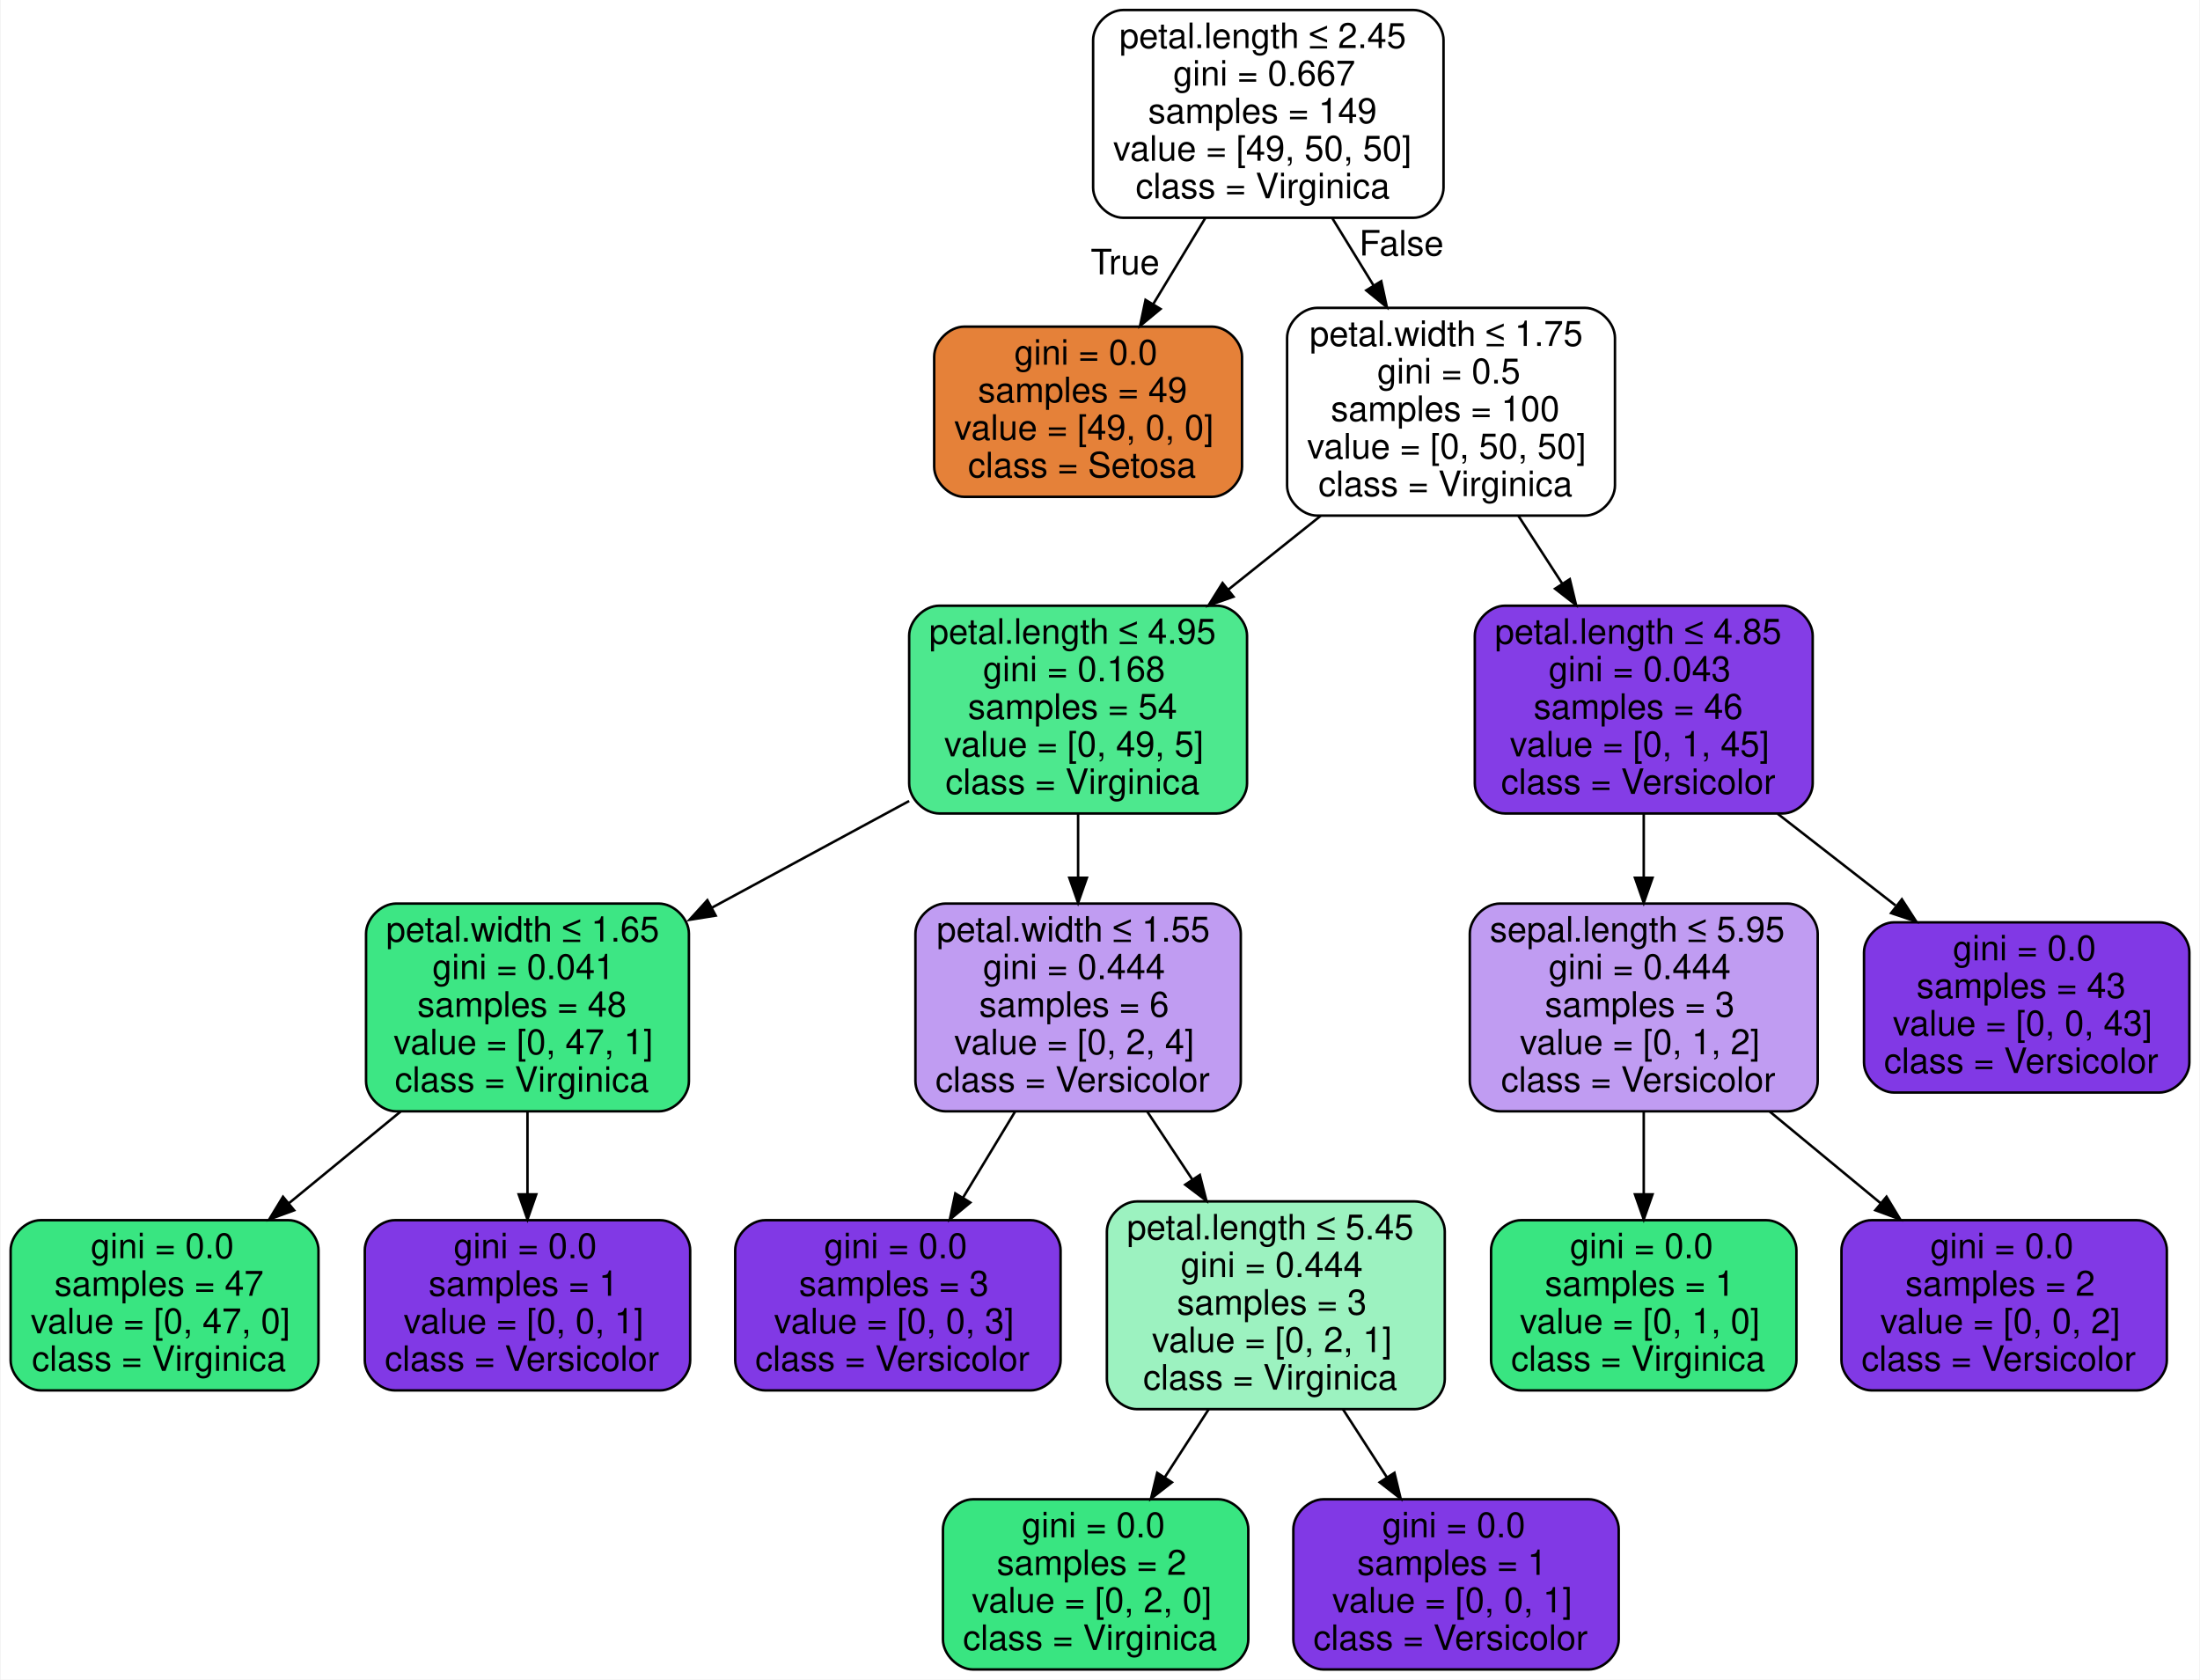
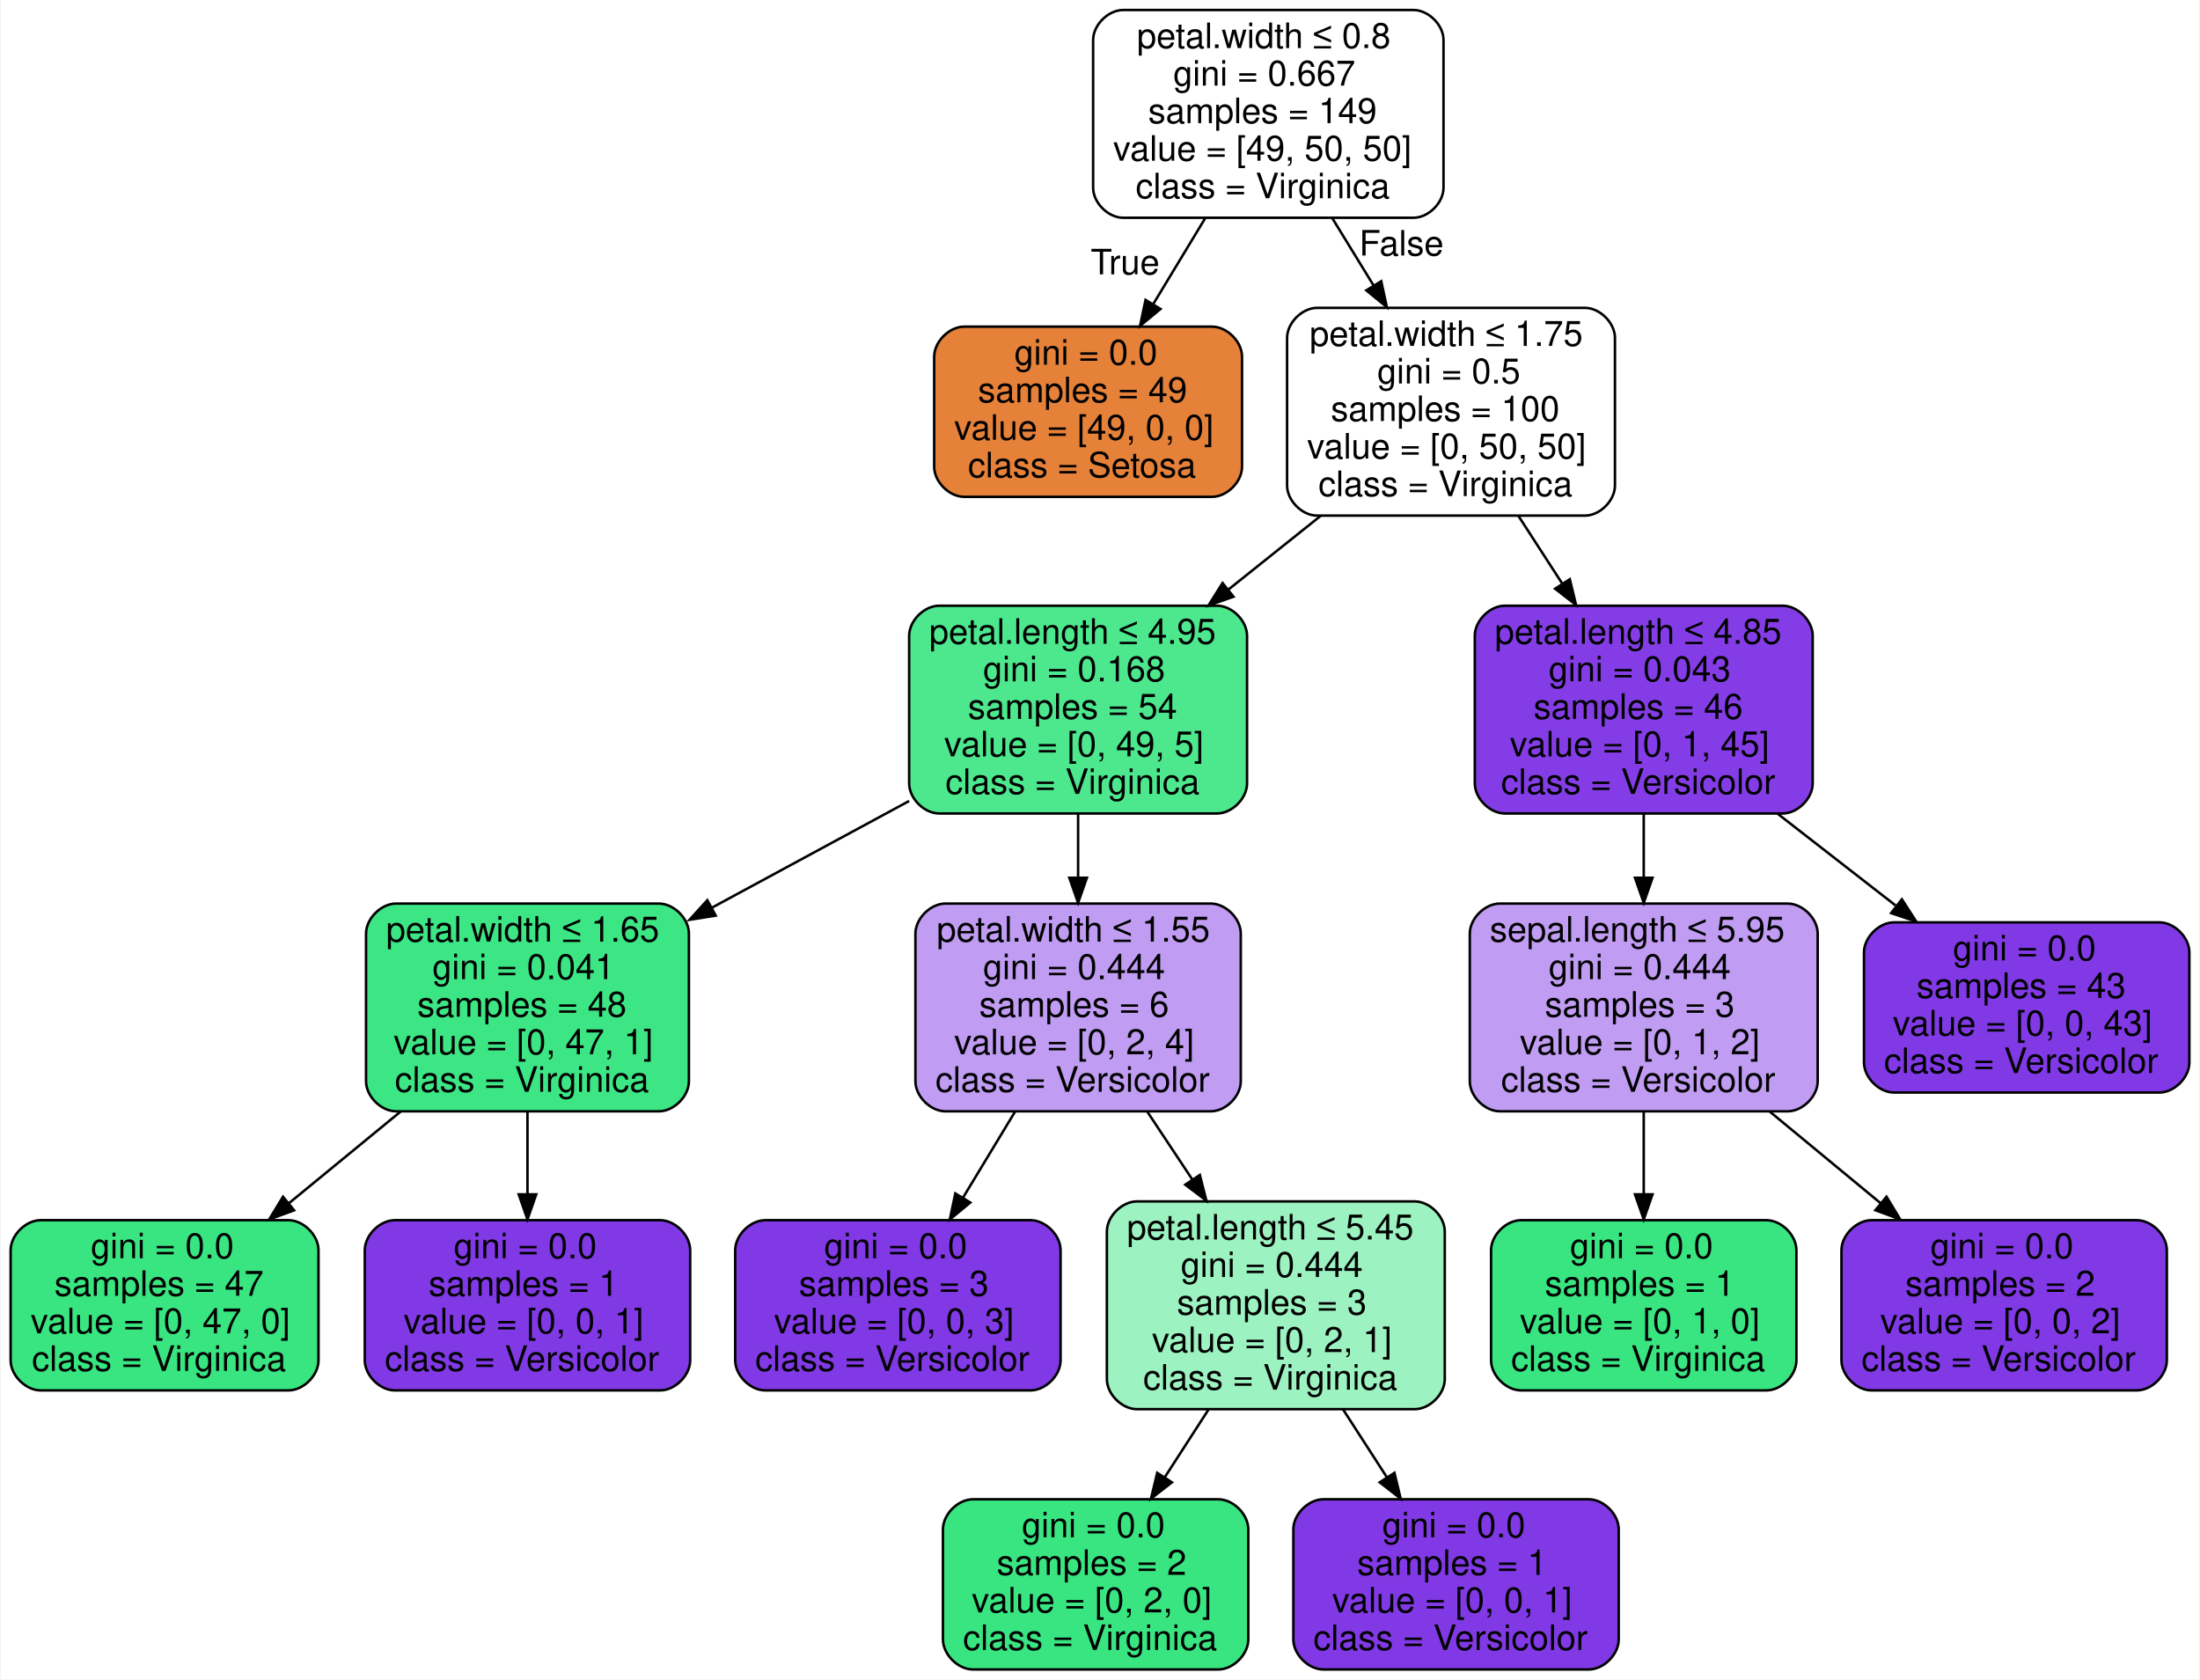
<svg xmlns="http://www.w3.org/2000/svg" width="879pt" height="671pt" viewBox="0.00 0.00 878.50 671.00">
  <g id="graph0" class="graph" transform="scale(1 1) rotate(0) translate(4 667)">
    <polygon fill="#ffffff" stroke="transparent" points="-4,4 -4,-667 874.5,-667 874.5,4 -4,4" />
    <g id="node1" class="node">
      <path fill="#ffffff" stroke="#000000" d="M560.5,-663C560.5,-663 444.5,-663 444.5,-663 438.5,-663 432.5,-657 432.5,-651 432.5,-651 432.5,-592 432.5,-592 432.5,-586 438.5,-580 444.5,-580 444.5,-580 560.5,-580 560.5,-580 566.5,-580 572.5,-586 572.5,-592 572.5,-592 572.5,-651 572.5,-651 572.5,-657 566.5,-663 560.5,-663" />
-       <text text-anchor="start" x="443" y="-647.8" font-family="Helvetica,sans-Serif" font-size="14.00" fill="#000000">petal.length ≤ 2.45</text>
+       <text text-anchor="start" x="450" y="-647.8" font-family="Helvetica,sans-Serif" font-size="14.00" fill="#000000">petal.width ≤ 0.8</text>
      <text text-anchor="start" x="464.5" y="-632.8" font-family="Helvetica,sans-Serif" font-size="14.00" fill="#000000">gini = 0.667</text>
      <text text-anchor="start" x="454.5" y="-617.8" font-family="Helvetica,sans-Serif" font-size="14.00" fill="#000000">samples = 149</text>
      <text text-anchor="start" x="440.5" y="-602.8" font-family="Helvetica,sans-Serif" font-size="14.00" fill="#000000">value = [49, 50, 50]</text>
      <text text-anchor="start" x="449.5" y="-587.8" font-family="Helvetica,sans-Serif" font-size="14.00" fill="#000000">class = Virginica</text>
    </g>
    <g id="node2" class="node">
      <path fill="#e58139" stroke="#000000" d="M480,-536.5C480,-536.5 381,-536.5 381,-536.5 375,-536.5 369,-530.5 369,-524.5 369,-524.5 369,-480.5 369,-480.5 369,-474.5 375,-468.5 381,-468.5 381,-468.5 480,-468.5 480,-468.5 486,-468.5 492,-474.5 492,-480.5 492,-480.5 492,-524.5 492,-524.5 492,-530.5 486,-536.5 480,-536.5" />
      <text text-anchor="start" x="401" y="-521.3" font-family="Helvetica,sans-Serif" font-size="14.00" fill="#000000">gini = 0.0</text>
      <text text-anchor="start" x="386.5" y="-506.3" font-family="Helvetica,sans-Serif" font-size="14.00" fill="#000000">samples = 49</text>
      <text text-anchor="start" x="377" y="-491.3" font-family="Helvetica,sans-Serif" font-size="14.00" fill="#000000">value = [49, 0, 0]</text>
      <text text-anchor="start" x="382.5" y="-476.3" font-family="Helvetica,sans-Serif" font-size="14.00" fill="#000000">class = Setosa</text>
    </g>
    <g id="edge1" class="edge">
      <path fill="none" stroke="#000000" d="M477.318,-579.88C470.598,-568.774 463.324,-556.751 456.559,-545.569" />
      <polygon fill="#000000" stroke="#000000" points="459.433,-543.559 451.262,-536.815 453.444,-547.183 459.433,-543.559" />
      <text text-anchor="middle" x="445.288" y="-557.391" font-family="Helvetica,sans-Serif" font-size="14.00" fill="#000000">True</text>
    </g>
    <g id="node3" class="node">
      <path fill="#ffffff" stroke="#000000" d="M629,-544C629,-544 522,-544 522,-544 516,-544 510,-538 510,-532 510,-532 510,-473 510,-473 510,-467 516,-461 522,-461 522,-461 629,-461 629,-461 635,-461 641,-467 641,-473 641,-473 641,-532 641,-532 641,-538 635,-544 629,-544" />
      <text text-anchor="start" x="519" y="-528.8" font-family="Helvetica,sans-Serif" font-size="14.00" fill="#000000">petal.width ≤ 1.75</text>
      <text text-anchor="start" x="546" y="-513.8" font-family="Helvetica,sans-Serif" font-size="14.00" fill="#000000">gini = 0.5</text>
      <text text-anchor="start" x="527.5" y="-498.8" font-family="Helvetica,sans-Serif" font-size="14.00" fill="#000000">samples = 100</text>
      <text text-anchor="start" x="518" y="-483.8" font-family="Helvetica,sans-Serif" font-size="14.00" fill="#000000">value = [0, 50, 50]</text>
      <text text-anchor="start" x="522.5" y="-468.8" font-family="Helvetica,sans-Serif" font-size="14.00" fill="#000000">class = Virginica</text>
    </g>
    <g id="edge2" class="edge">
      <path fill="none" stroke="#000000" d="M528.032,-579.88C533.391,-571.143 539.098,-561.84 544.628,-552.825" />
      <polygon fill="#000000" stroke="#000000" points="547.614,-554.652 549.859,-544.298 541.647,-550.992 547.614,-554.652" />
      <text text-anchor="middle" x="555.684" y="-564.91" font-family="Helvetica,sans-Serif" font-size="14.00" fill="#000000">False</text>
    </g>
    <g id="node4" class="node">
      <path fill="#4de88e" stroke="#000000" d="M482,-425C482,-425 371,-425 371,-425 365,-425 359,-419 359,-413 359,-413 359,-354 359,-354 359,-348 365,-342 371,-342 371,-342 482,-342 482,-342 488,-342 494,-348 494,-354 494,-354 494,-413 494,-413 494,-419 488,-425 482,-425" />
      <text text-anchor="start" x="367" y="-409.8" font-family="Helvetica,sans-Serif" font-size="14.00" fill="#000000">petal.length ≤ 4.95</text>
      <text text-anchor="start" x="388.5" y="-394.8" font-family="Helvetica,sans-Serif" font-size="14.00" fill="#000000">gini = 0.168</text>
      <text text-anchor="start" x="382.5" y="-379.8" font-family="Helvetica,sans-Serif" font-size="14.00" fill="#000000">samples = 54</text>
      <text text-anchor="start" x="373" y="-364.8" font-family="Helvetica,sans-Serif" font-size="14.00" fill="#000000">value = [0, 49, 5]</text>
      <text text-anchor="start" x="373.5" y="-349.8" font-family="Helvetica,sans-Serif" font-size="14.00" fill="#000000">class = Virginica</text>
    </g>
    <g id="edge3" class="edge">
      <path fill="none" stroke="#000000" d="M523.387,-460.88C511.478,-451.368 498.727,-441.184 486.516,-431.432" />
      <polygon fill="#000000" stroke="#000000" points="488.582,-428.603 478.584,-425.097 484.213,-434.072 488.582,-428.603" />
    </g>
    <g id="node13" class="node">
      <path fill="#843de6" stroke="#000000" d="M708,-425C708,-425 597,-425 597,-425 591,-425 585,-419 585,-413 585,-413 585,-354 585,-354 585,-348 591,-342 597,-342 597,-342 708,-342 708,-342 714,-342 720,-348 720,-354 720,-354 720,-413 720,-413 720,-419 714,-425 708,-425" />
      <text text-anchor="start" x="593" y="-409.8" font-family="Helvetica,sans-Serif" font-size="14.00" fill="#000000">petal.length ≤ 4.85</text>
      <text text-anchor="start" x="614.5" y="-394.8" font-family="Helvetica,sans-Serif" font-size="14.00" fill="#000000">gini = 0.043</text>
      <text text-anchor="start" x="608.5" y="-379.8" font-family="Helvetica,sans-Serif" font-size="14.00" fill="#000000">samples = 46</text>
      <text text-anchor="start" x="599" y="-364.8" font-family="Helvetica,sans-Serif" font-size="14.00" fill="#000000">value = [0, 1, 45]</text>
      <text text-anchor="start" x="595.5" y="-349.8" font-family="Helvetica,sans-Serif" font-size="14.00" fill="#000000">class = Versicolor</text>
    </g>
    <g id="edge12" class="edge">
      <path fill="none" stroke="#000000" d="M602.431,-460.88C608.084,-452.143 614.103,-442.84 619.937,-433.825" />
      <polygon fill="#000000" stroke="#000000" points="622.96,-435.595 625.454,-425.298 617.083,-431.792 622.96,-435.595" />
    </g>
    <g id="node5" class="node">
      <path fill="#3de684" stroke="#000000" d="M259,-306C259,-306 154,-306 154,-306 148,-306 142,-300 142,-294 142,-294 142,-235 142,-235 142,-229 148,-223 154,-223 154,-223 259,-223 259,-223 265,-223 271,-229 271,-235 271,-235 271,-294 271,-294 271,-300 265,-306 259,-306" />
      <text text-anchor="start" x="150" y="-290.8" font-family="Helvetica,sans-Serif" font-size="14.00" fill="#000000">petal.width ≤ 1.65</text>
      <text text-anchor="start" x="168.5" y="-275.8" font-family="Helvetica,sans-Serif" font-size="14.00" fill="#000000">gini = 0.041</text>
      <text text-anchor="start" x="162.5" y="-260.8" font-family="Helvetica,sans-Serif" font-size="14.00" fill="#000000">samples = 48</text>
      <text text-anchor="start" x="153" y="-245.8" font-family="Helvetica,sans-Serif" font-size="14.00" fill="#000000">value = [0, 47, 1]</text>
      <text text-anchor="start" x="153.5" y="-230.8" font-family="Helvetica,sans-Serif" font-size="14.00" fill="#000000">class = Virginica</text>
    </g>
    <g id="edge4" class="edge">
      <path fill="none" stroke="#000000" d="M358.998,-346.987C334.027,-333.481 305.605,-318.107 280.119,-304.321" />
      <polygon fill="#000000" stroke="#000000" points="281.698,-301.196 271.237,-299.517 278.367,-307.353 281.698,-301.196" />
    </g>
    <g id="node8" class="node">
      <path fill="#c09cf2" stroke="#000000" d="M479.5,-306C479.5,-306 373.5,-306 373.5,-306 367.5,-306 361.5,-300 361.5,-294 361.5,-294 361.5,-235 361.5,-235 361.5,-229 367.5,-223 373.5,-223 373.5,-223 479.5,-223 479.5,-223 485.5,-223 491.5,-229 491.5,-235 491.5,-235 491.5,-294 491.5,-294 491.5,-300 485.5,-306 479.5,-306" />
      <text text-anchor="start" x="370" y="-290.8" font-family="Helvetica,sans-Serif" font-size="14.00" fill="#000000">petal.width ≤ 1.55</text>
      <text text-anchor="start" x="388.5" y="-275.8" font-family="Helvetica,sans-Serif" font-size="14.00" fill="#000000">gini = 0.444</text>
      <text text-anchor="start" x="387" y="-260.8" font-family="Helvetica,sans-Serif" font-size="14.00" fill="#000000">samples = 6</text>
      <text text-anchor="start" x="377" y="-245.8" font-family="Helvetica,sans-Serif" font-size="14.00" fill="#000000">value = [0, 2, 4]</text>
      <text text-anchor="start" x="369.5" y="-230.8" font-family="Helvetica,sans-Serif" font-size="14.00" fill="#000000">class = Versicolor</text>
    </g>
    <g id="edge7" class="edge">
      <path fill="none" stroke="#000000" d="M426.5,-341.88C426.5,-333.684 426.5,-324.989 426.5,-316.501" />
      <polygon fill="#000000" stroke="#000000" points="430,-316.298 426.5,-306.298 423,-316.298 430,-316.298" />
    </g>
    <g id="node6" class="node">
      <path fill="#39e581" stroke="#000000" d="M111,-179.5C111,-179.5 12,-179.5 12,-179.5 6,-179.5 0,-173.5 0,-167.5 0,-167.5 0,-123.5 0,-123.5 0,-117.5 6,-111.5 12,-111.5 12,-111.5 111,-111.5 111,-111.5 117,-111.5 123,-117.5 123,-123.5 123,-123.5 123,-167.5 123,-167.5 123,-173.5 117,-179.5 111,-179.5" />
      <text text-anchor="start" x="32" y="-164.3" font-family="Helvetica,sans-Serif" font-size="14.00" fill="#000000">gini = 0.0</text>
      <text text-anchor="start" x="17.5" y="-149.3" font-family="Helvetica,sans-Serif" font-size="14.00" fill="#000000">samples = 47</text>
      <text text-anchor="start" x="8" y="-134.3" font-family="Helvetica,sans-Serif" font-size="14.00" fill="#000000">value = [0, 47, 0]</text>
      <text text-anchor="start" x="8.5" y="-119.3" font-family="Helvetica,sans-Serif" font-size="14.00" fill="#000000">class = Virginica</text>
    </g>
    <g id="edge5" class="edge">
      <path fill="none" stroke="#000000" d="M155.786,-222.88C141.316,-211.004 125.569,-198.08 111.162,-186.257" />
      <polygon fill="#000000" stroke="#000000" points="113.263,-183.453 103.312,-179.815 108.822,-188.864 113.263,-183.453" />
    </g>
    <g id="node7" class="node">
      <path fill="#8139e5" stroke="#000000" d="M259.5,-179.5C259.5,-179.5 153.5,-179.5 153.5,-179.5 147.5,-179.5 141.5,-173.5 141.5,-167.5 141.5,-167.5 141.5,-123.5 141.5,-123.5 141.5,-117.5 147.5,-111.5 153.5,-111.5 153.5,-111.5 259.5,-111.5 259.5,-111.5 265.5,-111.5 271.5,-117.5 271.5,-123.5 271.5,-123.5 271.5,-167.5 271.5,-167.5 271.5,-173.5 265.5,-179.5 259.5,-179.5" />
      <text text-anchor="start" x="177" y="-164.3" font-family="Helvetica,sans-Serif" font-size="14.00" fill="#000000">gini = 0.0</text>
      <text text-anchor="start" x="167" y="-149.3" font-family="Helvetica,sans-Serif" font-size="14.00" fill="#000000">samples = 1</text>
      <text text-anchor="start" x="157" y="-134.3" font-family="Helvetica,sans-Serif" font-size="14.00" fill="#000000">value = [0, 0, 1]</text>
      <text text-anchor="start" x="149.5" y="-119.3" font-family="Helvetica,sans-Serif" font-size="14.00" fill="#000000">class = Versicolor</text>
    </g>
    <g id="edge6" class="edge">
      <path fill="none" stroke="#000000" d="M206.5,-222.88C206.5,-212.213 206.5,-200.702 206.5,-189.901" />
      <polygon fill="#000000" stroke="#000000" points="210,-189.815 206.5,-179.815 203,-189.815 210,-189.815" />
    </g>
    <g id="node9" class="node">
      <path fill="#8139e5" stroke="#000000" d="M407.5,-179.5C407.5,-179.5 301.5,-179.5 301.5,-179.5 295.5,-179.5 289.5,-173.5 289.5,-167.5 289.5,-167.5 289.5,-123.5 289.5,-123.5 289.5,-117.5 295.5,-111.5 301.5,-111.5 301.5,-111.5 407.5,-111.5 407.5,-111.5 413.5,-111.5 419.5,-117.5 419.5,-123.5 419.5,-123.5 419.5,-167.5 419.5,-167.5 419.5,-173.5 413.5,-179.5 407.5,-179.5" />
      <text text-anchor="start" x="325" y="-164.3" font-family="Helvetica,sans-Serif" font-size="14.00" fill="#000000">gini = 0.0</text>
      <text text-anchor="start" x="315" y="-149.3" font-family="Helvetica,sans-Serif" font-size="14.00" fill="#000000">samples = 3</text>
      <text text-anchor="start" x="305" y="-134.3" font-family="Helvetica,sans-Serif" font-size="14.00" fill="#000000">value = [0, 0, 3]</text>
      <text text-anchor="start" x="297.5" y="-119.3" font-family="Helvetica,sans-Serif" font-size="14.00" fill="#000000">class = Versicolor</text>
    </g>
    <g id="edge8" class="edge">
      <path fill="none" stroke="#000000" d="M401.318,-222.88C394.598,-211.774 387.324,-199.751 380.559,-188.569" />
      <polygon fill="#000000" stroke="#000000" points="383.433,-186.559 375.262,-179.815 377.444,-190.183 383.433,-186.559" />
    </g>
    <g id="node10" class="node">
      <path fill="#9cf2c0" stroke="#000000" d="M561,-187C561,-187 450,-187 450,-187 444,-187 438,-181 438,-175 438,-175 438,-116 438,-116 438,-110 444,-104 450,-104 450,-104 561,-104 561,-104 567,-104 573,-110 573,-116 573,-116 573,-175 573,-175 573,-181 567,-187 561,-187" />
      <text text-anchor="start" x="446" y="-171.8" font-family="Helvetica,sans-Serif" font-size="14.00" fill="#000000">petal.length ≤ 5.45</text>
      <text text-anchor="start" x="467.5" y="-156.8" font-family="Helvetica,sans-Serif" font-size="14.00" fill="#000000">gini = 0.444</text>
      <text text-anchor="start" x="466" y="-141.8" font-family="Helvetica,sans-Serif" font-size="14.00" fill="#000000">samples = 3</text>
      <text text-anchor="start" x="456" y="-126.8" font-family="Helvetica,sans-Serif" font-size="14.00" fill="#000000">value = [0, 2, 1]</text>
      <text text-anchor="start" x="452.5" y="-111.8" font-family="Helvetica,sans-Serif" font-size="14.00" fill="#000000">class = Virginica</text>
    </g>
    <g id="edge9" class="edge">
      <path fill="none" stroke="#000000" d="M454.13,-222.88C459.93,-214.143 466.106,-204.84 472.091,-195.825" />
      <polygon fill="#000000" stroke="#000000" points="475.137,-197.565 477.752,-187.298 469.305,-193.694 475.137,-197.565" />
    </g>
    <g id="node11" class="node">
      <path fill="#39e581" stroke="#000000" d="M482.5,-68C482.5,-68 384.5,-68 384.5,-68 378.5,-68 372.5,-62 372.5,-56 372.5,-56 372.5,-12 372.5,-12 372.5,-6 378.5,0 384.5,0 384.5,0 482.5,0 482.5,0 488.5,0 494.5,-6 494.5,-12 494.5,-12 494.5,-56 494.5,-56 494.5,-62 488.5,-68 482.5,-68" />
      <text text-anchor="start" x="404" y="-52.8" font-family="Helvetica,sans-Serif" font-size="14.00" fill="#000000">gini = 0.0</text>
      <text text-anchor="start" x="394" y="-37.8" font-family="Helvetica,sans-Serif" font-size="14.00" fill="#000000">samples = 2</text>
      <text text-anchor="start" x="384" y="-22.8" font-family="Helvetica,sans-Serif" font-size="14.00" fill="#000000">value = [0, 2, 0]</text>
      <text text-anchor="start" x="380.5" y="-7.8" font-family="Helvetica,sans-Serif" font-size="14.00" fill="#000000">class = Virginica</text>
    </g>
    <g id="edge10" class="edge">
      <path fill="none" stroke="#000000" d="M478.69,-103.981C472.933,-95.067 466.84,-85.631 461.056,-76.673" />
      <polygon fill="#000000" stroke="#000000" points="463.99,-74.766 455.625,-68.264 458.11,-78.563 463.99,-74.766" />
    </g>
    <g id="node12" class="node">
      <path fill="#8139e5" stroke="#000000" d="M630.5,-68C630.5,-68 524.5,-68 524.5,-68 518.5,-68 512.5,-62 512.5,-56 512.5,-56 512.5,-12 512.5,-12 512.5,-6 518.5,0 524.5,0 524.5,0 630.5,0 630.5,0 636.5,0 642.5,-6 642.5,-12 642.5,-12 642.5,-56 642.5,-56 642.5,-62 636.5,-68 630.5,-68" />
      <text text-anchor="start" x="548" y="-52.8" font-family="Helvetica,sans-Serif" font-size="14.00" fill="#000000">gini = 0.0</text>
      <text text-anchor="start" x="538" y="-37.8" font-family="Helvetica,sans-Serif" font-size="14.00" fill="#000000">samples = 1</text>
      <text text-anchor="start" x="528" y="-22.8" font-family="Helvetica,sans-Serif" font-size="14.00" fill="#000000">value = [0, 0, 1]</text>
      <text text-anchor="start" x="520.5" y="-7.8" font-family="Helvetica,sans-Serif" font-size="14.00" fill="#000000">class = Versicolor</text>
    </g>
    <g id="edge11" class="edge">
      <path fill="none" stroke="#000000" d="M532.31,-103.981C538.067,-95.067 544.16,-85.631 549.944,-76.673" />
      <polygon fill="#000000" stroke="#000000" points="552.89,-78.563 555.375,-68.264 547.01,-74.766 552.89,-78.563" />
    </g>
    <g id="node14" class="node">
      <path fill="#c09cf2" stroke="#000000" d="M710,-306C710,-306 595,-306 595,-306 589,-306 583,-300 583,-294 583,-294 583,-235 583,-235 583,-229 589,-223 595,-223 595,-223 710,-223 710,-223 716,-223 722,-229 722,-235 722,-235 722,-294 722,-294 722,-300 716,-306 710,-306" />
      <text text-anchor="start" x="591" y="-290.8" font-family="Helvetica,sans-Serif" font-size="14.00" fill="#000000">sepal.length ≤ 5.95</text>
      <text text-anchor="start" x="614.5" y="-275.8" font-family="Helvetica,sans-Serif" font-size="14.00" fill="#000000">gini = 0.444</text>
      <text text-anchor="start" x="613" y="-260.8" font-family="Helvetica,sans-Serif" font-size="14.00" fill="#000000">samples = 3</text>
      <text text-anchor="start" x="603" y="-245.8" font-family="Helvetica,sans-Serif" font-size="14.00" fill="#000000">value = [0, 1, 2]</text>
      <text text-anchor="start" x="595.5" y="-230.8" font-family="Helvetica,sans-Serif" font-size="14.00" fill="#000000">class = Versicolor</text>
    </g>
    <g id="edge13" class="edge">
      <path fill="none" stroke="#000000" d="M652.5,-341.88C652.5,-333.684 652.5,-324.989 652.5,-316.501" />
      <polygon fill="#000000" stroke="#000000" points="656,-316.298 652.5,-306.298 649,-316.298 656,-316.298" />
    </g>
    <g id="node17" class="node">
      <path fill="#8139e5" stroke="#000000" d="M858.5,-298.5C858.5,-298.5 752.5,-298.5 752.5,-298.5 746.5,-298.5 740.5,-292.5 740.5,-286.5 740.5,-286.5 740.5,-242.5 740.5,-242.5 740.5,-236.5 746.5,-230.5 752.5,-230.5 752.5,-230.5 858.5,-230.5 858.5,-230.5 864.5,-230.5 870.5,-236.5 870.5,-242.5 870.5,-242.5 870.5,-286.5 870.5,-286.5 870.5,-292.5 864.5,-298.5 858.5,-298.5" />
      <text text-anchor="start" x="776" y="-283.3" font-family="Helvetica,sans-Serif" font-size="14.00" fill="#000000">gini = 0.0</text>
      <text text-anchor="start" x="761.5" y="-268.3" font-family="Helvetica,sans-Serif" font-size="14.00" fill="#000000">samples = 43</text>
      <text text-anchor="start" x="752" y="-253.3" font-family="Helvetica,sans-Serif" font-size="14.00" fill="#000000">value = [0, 0, 43]</text>
      <text text-anchor="start" x="748.5" y="-238.3" font-family="Helvetica,sans-Serif" font-size="14.00" fill="#000000">class = Versicolor</text>
    </g>
    <g id="edge16" class="edge">
      <path fill="none" stroke="#000000" d="M706.012,-341.88C721.281,-330.004 737.897,-317.08 753.098,-305.257" />
      <polygon fill="#000000" stroke="#000000" points="755.636,-307.717 761.381,-298.815 751.338,-302.192 755.636,-307.717" />
    </g>
    <g id="node15" class="node">
      <path fill="#39e581" stroke="#000000" d="M701.5,-179.5C701.5,-179.5 603.5,-179.5 603.5,-179.5 597.5,-179.5 591.5,-173.5 591.5,-167.5 591.5,-167.5 591.5,-123.5 591.5,-123.5 591.5,-117.5 597.5,-111.5 603.5,-111.5 603.5,-111.5 701.5,-111.5 701.5,-111.5 707.5,-111.5 713.5,-117.5 713.5,-123.5 713.5,-123.5 713.5,-167.5 713.5,-167.5 713.5,-173.5 707.5,-179.5 701.5,-179.5" />
      <text text-anchor="start" x="623" y="-164.3" font-family="Helvetica,sans-Serif" font-size="14.00" fill="#000000">gini = 0.0</text>
      <text text-anchor="start" x="613" y="-149.3" font-family="Helvetica,sans-Serif" font-size="14.00" fill="#000000">samples = 1</text>
      <text text-anchor="start" x="603" y="-134.3" font-family="Helvetica,sans-Serif" font-size="14.00" fill="#000000">value = [0, 1, 0]</text>
      <text text-anchor="start" x="599.5" y="-119.3" font-family="Helvetica,sans-Serif" font-size="14.00" fill="#000000">class = Virginica</text>
    </g>
    <g id="edge14" class="edge">
      <path fill="none" stroke="#000000" d="M652.5,-222.88C652.5,-212.213 652.5,-200.702 652.5,-189.901" />
      <polygon fill="#000000" stroke="#000000" points="656,-189.815 652.5,-179.815 649,-189.815 656,-189.815" />
    </g>
    <g id="node16" class="node">
      <path fill="#8139e5" stroke="#000000" d="M849.5,-179.5C849.5,-179.5 743.5,-179.5 743.5,-179.5 737.5,-179.5 731.5,-173.5 731.5,-167.5 731.5,-167.5 731.5,-123.5 731.5,-123.5 731.5,-117.5 737.5,-111.5 743.5,-111.5 743.5,-111.5 849.5,-111.5 849.5,-111.5 855.5,-111.5 861.5,-117.5 861.5,-123.5 861.5,-123.5 861.5,-167.5 861.5,-167.5 861.5,-173.5 855.5,-179.5 849.5,-179.5" />
      <text text-anchor="start" x="767" y="-164.3" font-family="Helvetica,sans-Serif" font-size="14.00" fill="#000000">gini = 0.0</text>
      <text text-anchor="start" x="757" y="-149.3" font-family="Helvetica,sans-Serif" font-size="14.00" fill="#000000">samples = 2</text>
      <text text-anchor="start" x="747" y="-134.3" font-family="Helvetica,sans-Serif" font-size="14.00" fill="#000000">value = [0, 0, 2]</text>
      <text text-anchor="start" x="739.5" y="-119.3" font-family="Helvetica,sans-Serif" font-size="14.00" fill="#000000">class = Versicolor</text>
    </g>
    <g id="edge15" class="edge">
      <path fill="none" stroke="#000000" d="M702.864,-222.88C717.235,-211.004 732.873,-198.08 747.181,-186.257" />
      <polygon fill="#000000" stroke="#000000" points="749.497,-188.883 754.976,-179.815 745.038,-183.487 749.497,-188.883" />
    </g>
  </g>
</svg>
